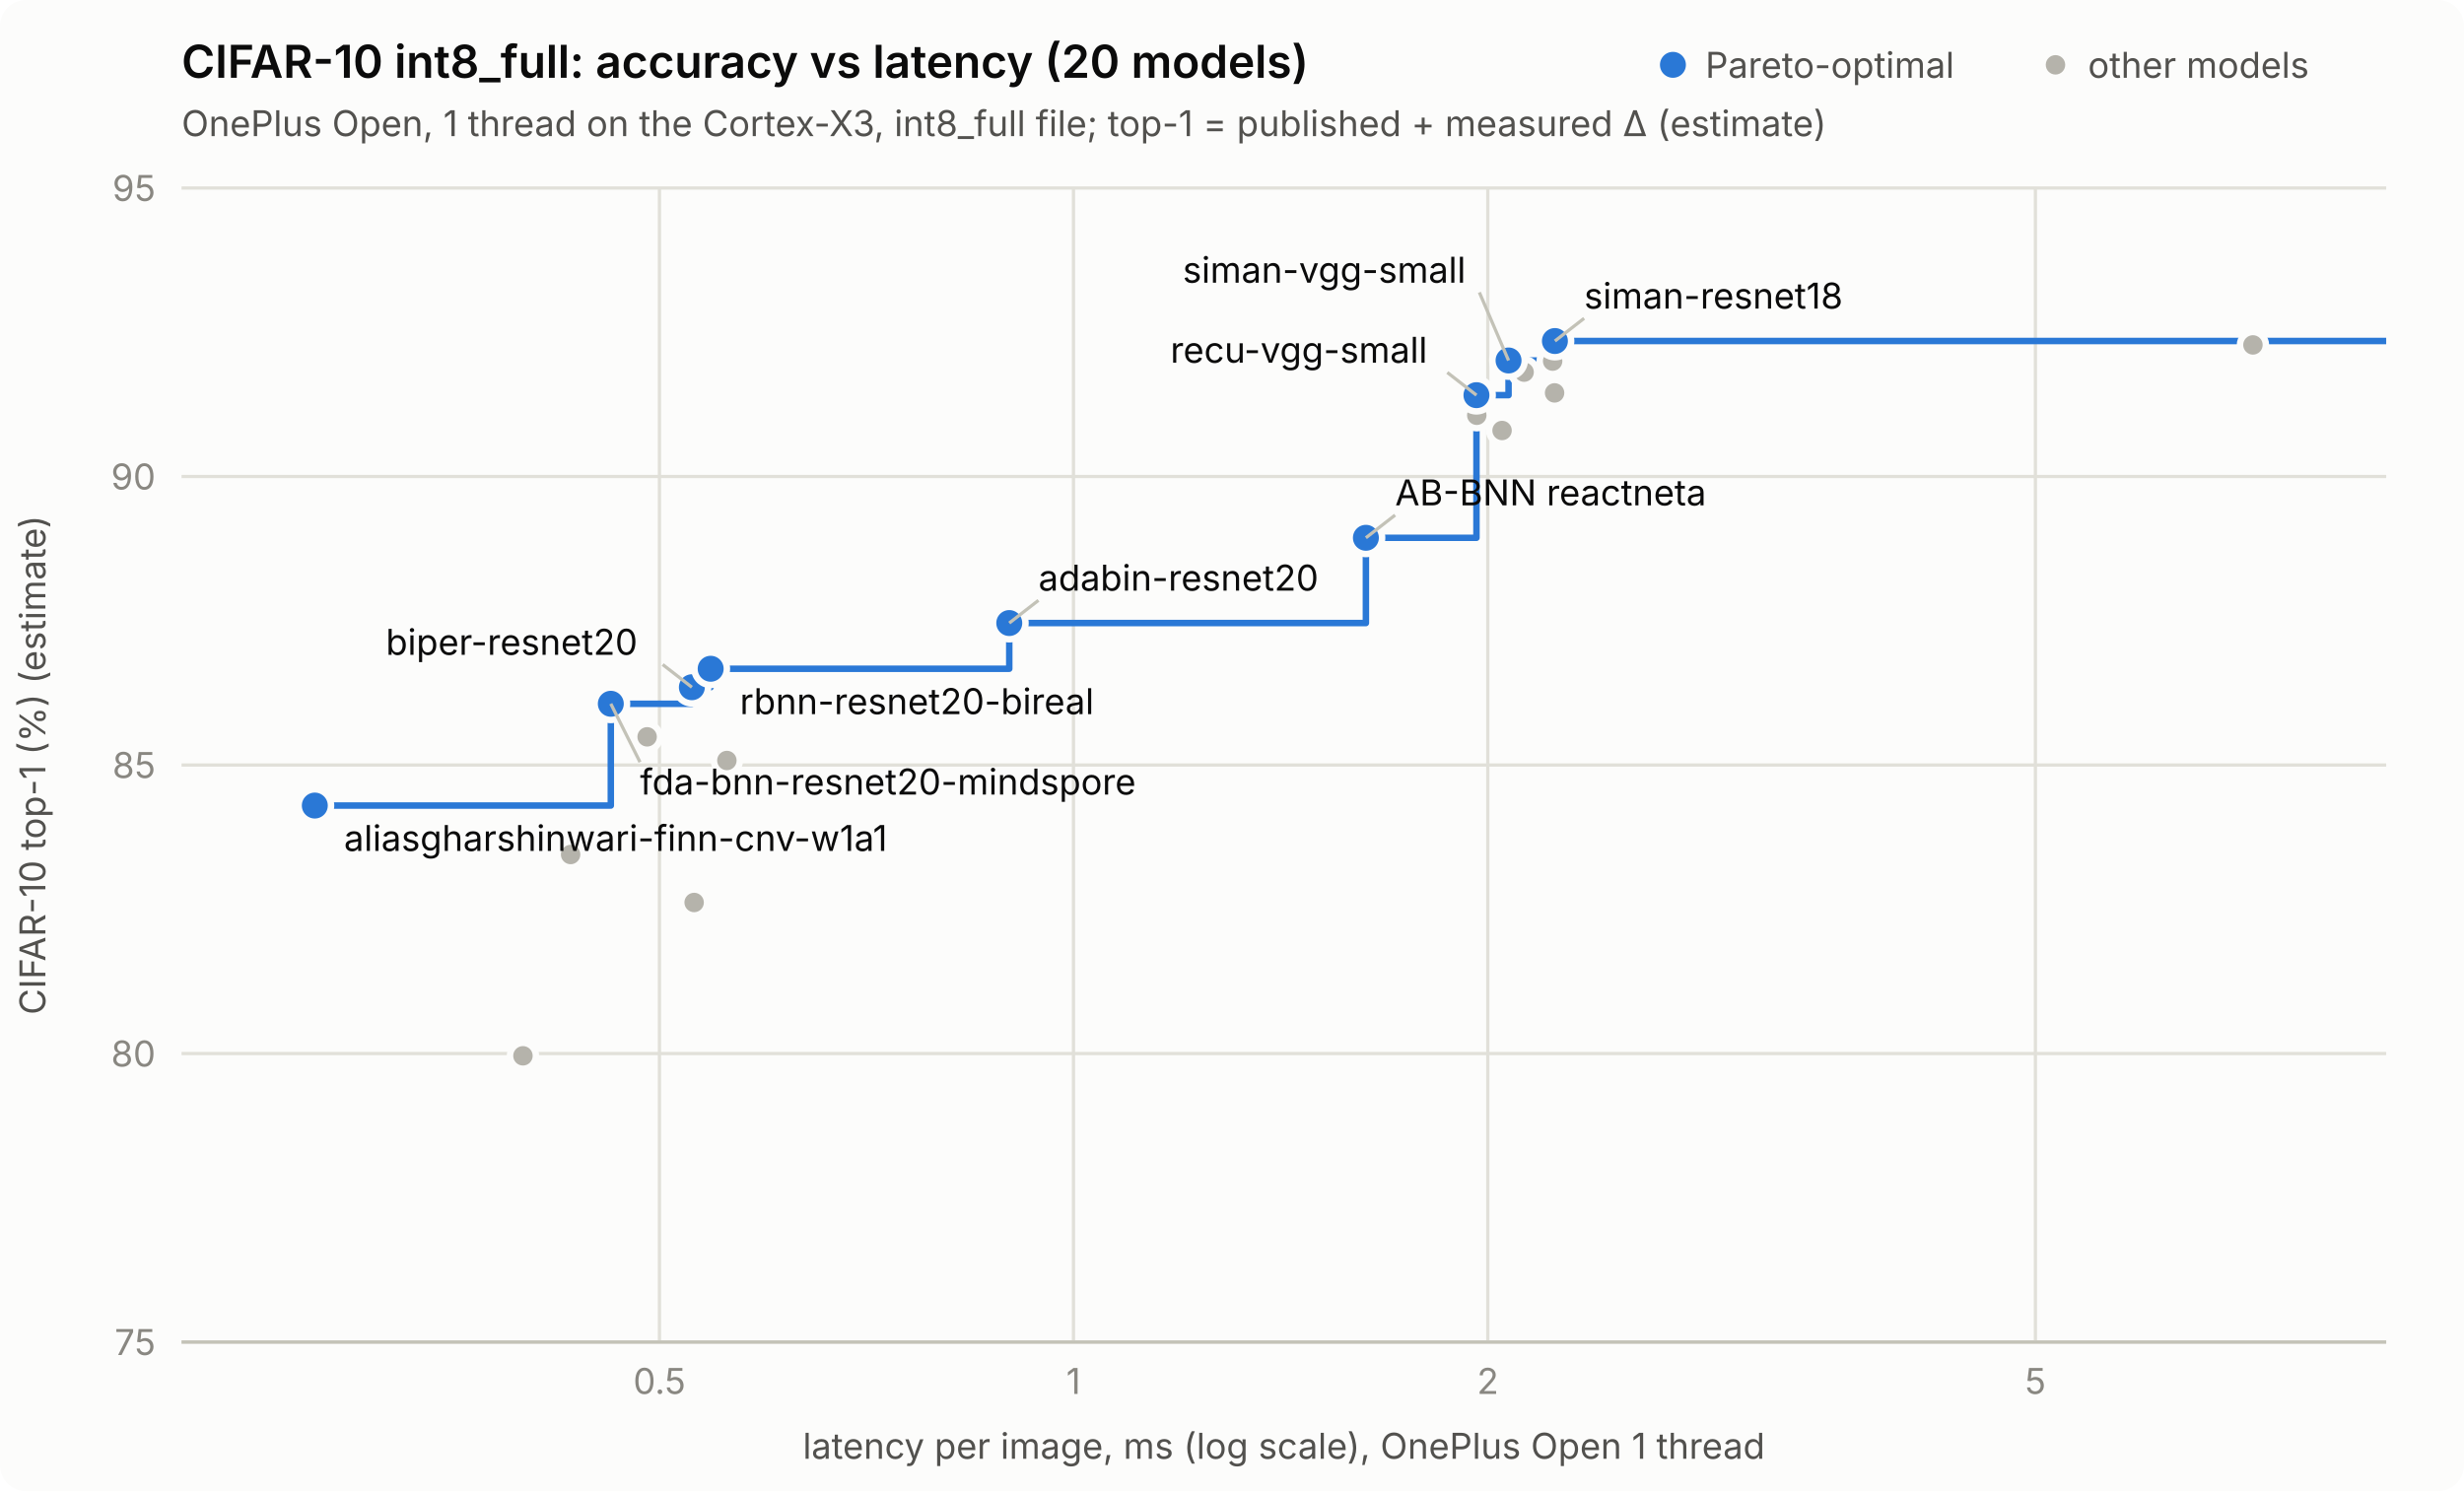
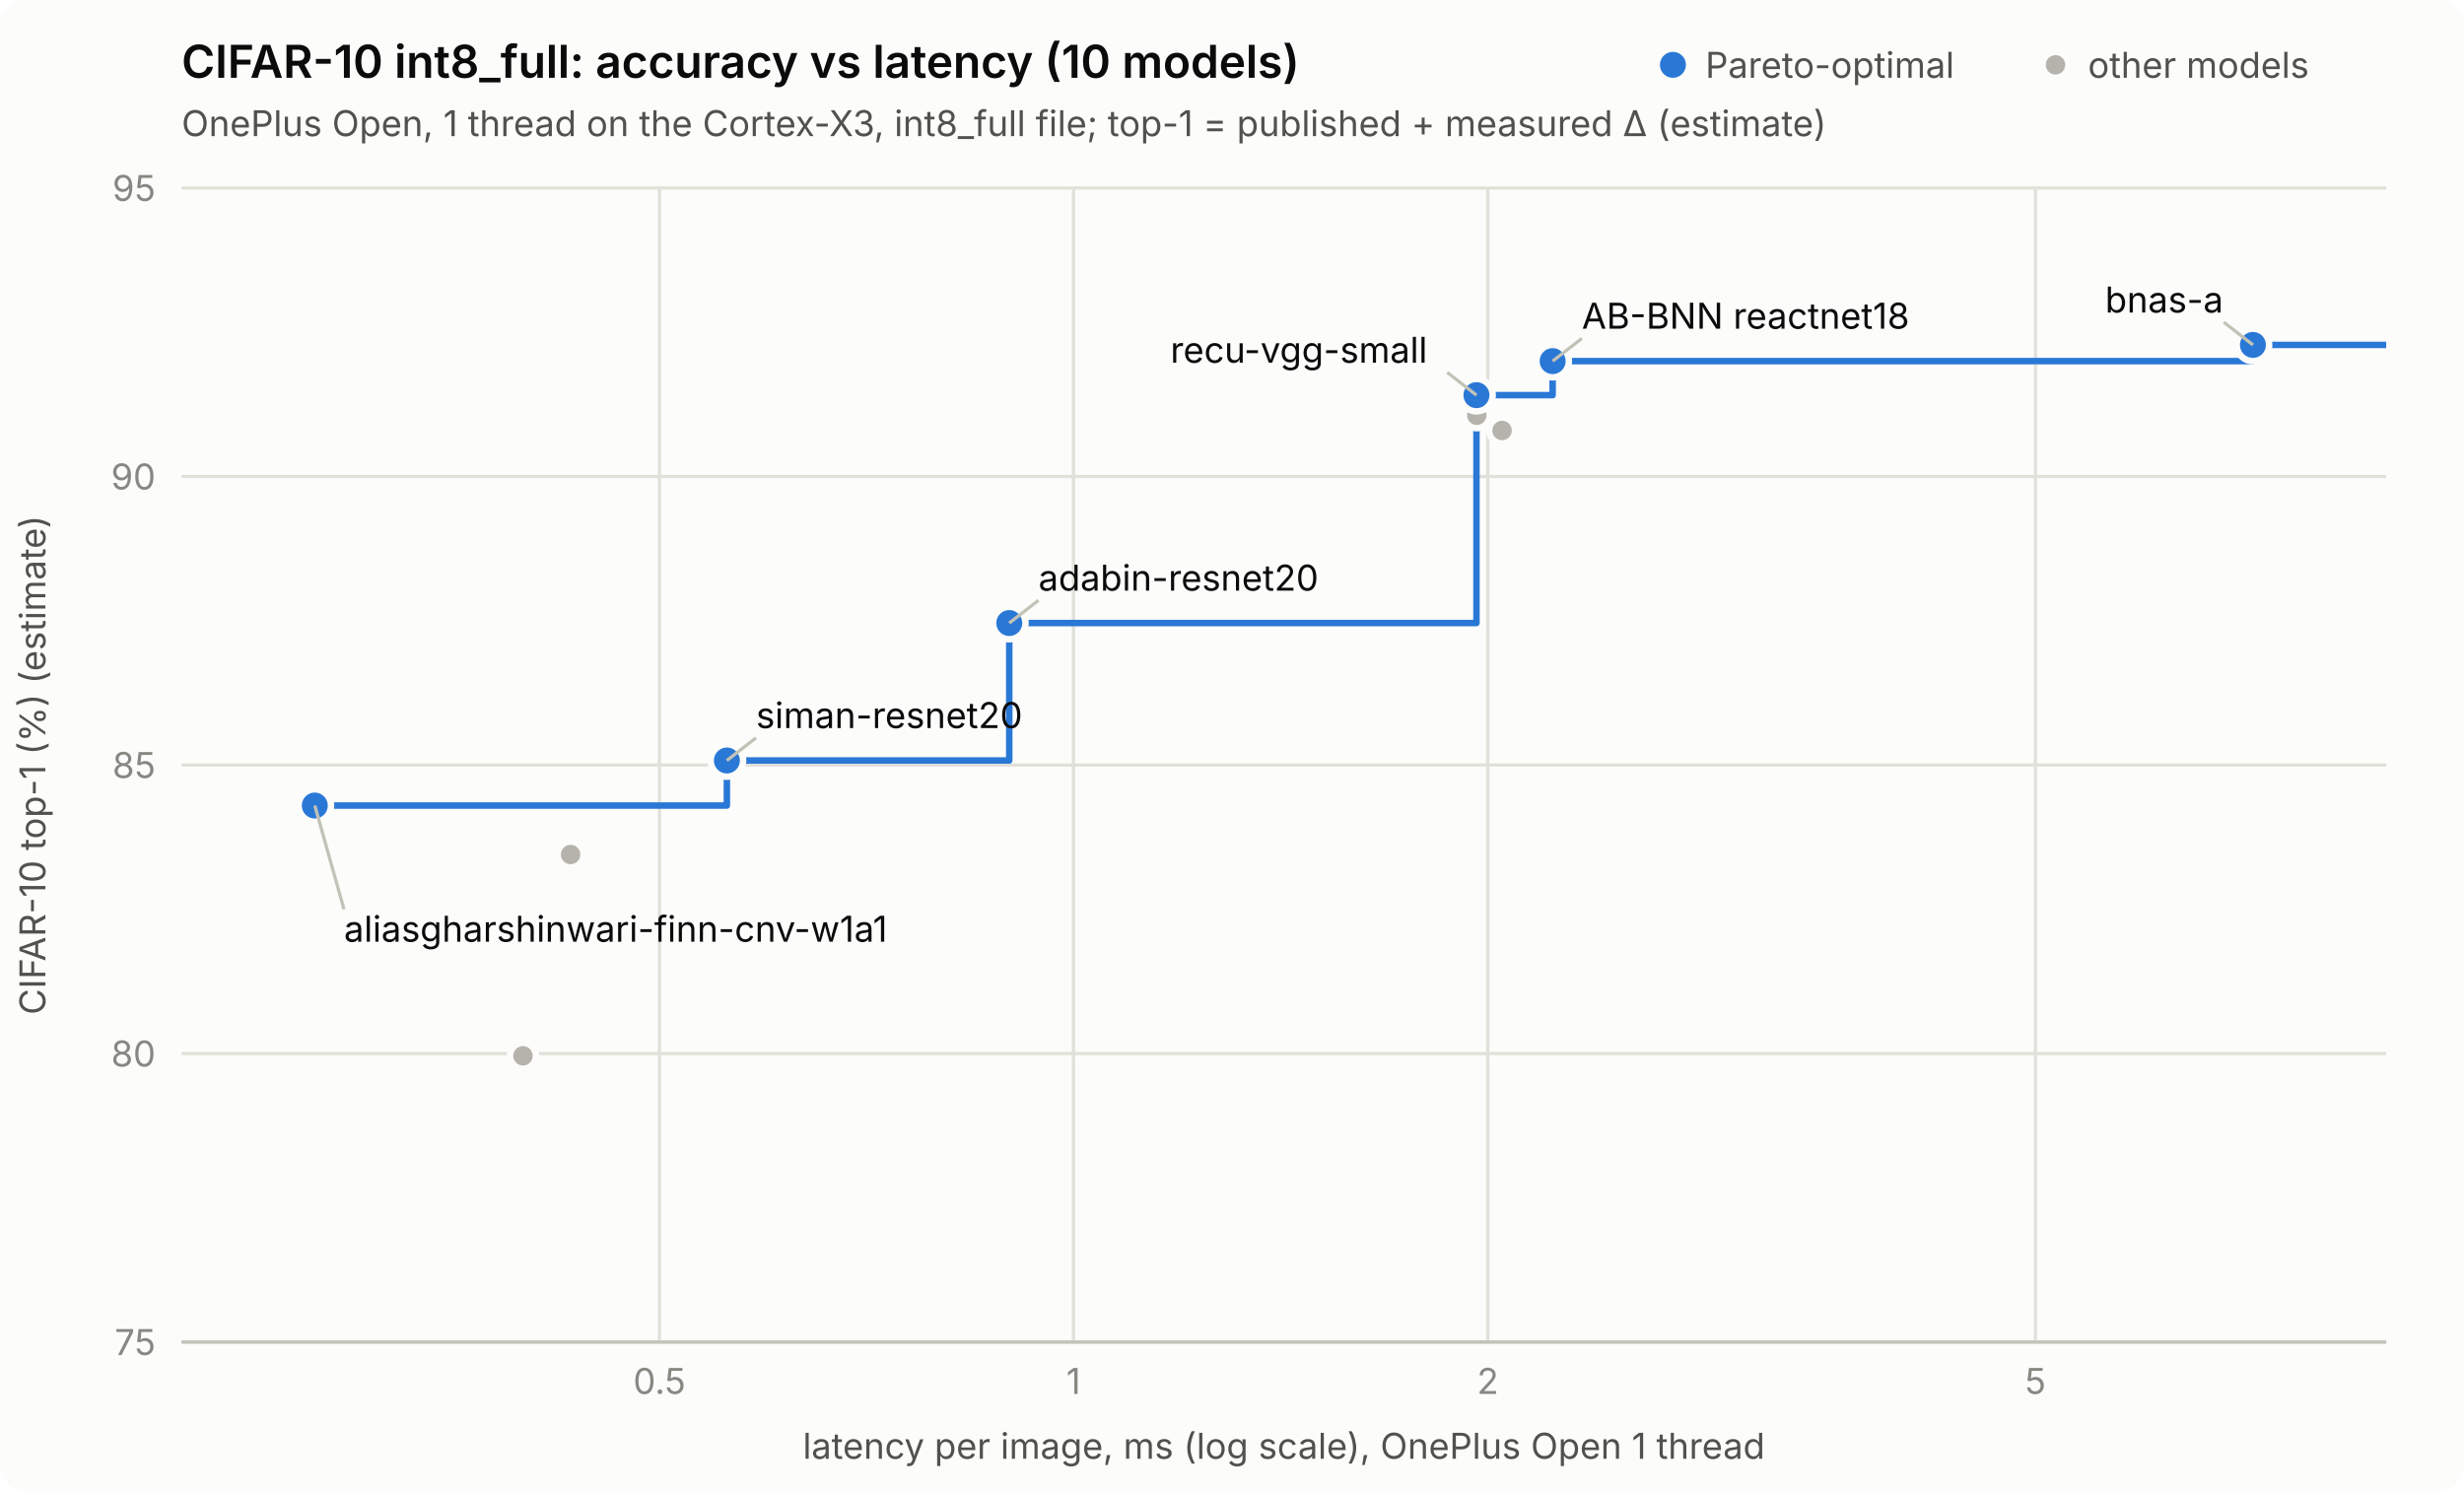
- <svg xmlns="http://www.w3.org/2000/svg" viewBox="0 0 760 460" width="760" height="460" role="img" aria-label="CIFAR-10 int8_full: accuracy vs latency (20 models)">
+ <svg xmlns="http://www.w3.org/2000/svg" viewBox="0 0 760 460" width="760" height="460" role="img" aria-label="CIFAR-10 int8_full: accuracy vs latency (10 models)">
  <style>svg{font-family:system-ui,-apple-system,'Segoe UI',sans-serif} .tick{font-size:11px;font-variant-numeric:tabular-nums} .title{font-size:14px;font-weight:600} .sub,.alabel,.lab{font-size:11px} .hit{fill:#000;fill-opacity:0} .bg{fill:#fcfcfb} .grid{stroke:#e1e0d9;stroke-width:1} .axis{stroke:#c3c2b7;stroke-width:1} .tick{fill:#898781} .title{fill:#0b0b0b} .sub,.alabel{fill:#52514e} .lab{fill:#0b0b0b} .front{fill:none;stroke:#2a78d6;stroke-width:2;stroke-linejoin:round} .dot-f{fill:#2a78d6;stroke:#fcfcfb;stroke-width:2} .dot-o{fill:#b5b3ab;stroke:#fcfcfb;stroke-width:2} .hit:hover + .dot-o,.hit:hover + .dot-f{stroke:#0b0b0b} @media (prefers-color-scheme: dark){.bg{fill:#1a1a19} .grid{stroke:#2c2c2a;stroke-width:1} .axis{stroke:#383835;stroke-width:1} .tick{fill:#898781} .title{fill:#f0efec} .sub,.alabel{fill:#c3c2b7} .lab{fill:#f0efec} .front{fill:none;stroke:#3987e5;stroke-width:2;stroke-linejoin:round} .dot-f{fill:#3987e5;stroke:#1a1a19;stroke-width:2} .dot-o{fill:#6b6a65;stroke:#1a1a19;stroke-width:2} .hit:hover + .dot-o,.hit:hover + .dot-f{stroke:#f0efec}}</style>
  <rect class="bg" x="0" y="0" width="760" height="460" rx="8" />
-   <text class="title" x="56" y="24">CIFAR-10 int8_full: accuracy vs latency (20 models)</text>
+   <text class="title" x="56" y="24">CIFAR-10 int8_full: accuracy vs latency (10 models)</text>
  <text class="sub" x="56" y="42">OnePlus Open, 1 thread on the Cortex-X3, int8_full file; top-1 = published + measured Δ (estimate)</text>
  <line class="grid" x1="56" x2="736" y1="414.0" y2="414.0" />
  <text class="tick" x="48" y="418.0" text-anchor="end">75</text>
  <line class="grid" x1="56" x2="736" y1="325.0" y2="325.0" />
  <text class="tick" x="48" y="329.0" text-anchor="end">80</text>
  <line class="grid" x1="56" x2="736" y1="236.0" y2="236.0" />
  <text class="tick" x="48" y="240.0" text-anchor="end">85</text>
  <line class="grid" x1="56" x2="736" y1="147.0" y2="147.0" />
  <text class="tick" x="48" y="151.0" text-anchor="end">90</text>
  <line class="grid" x1="56" x2="736" y1="58.0" y2="58.0" />
  <text class="tick" x="48" y="62.0" text-anchor="end">95</text>
  <line class="grid" x1="203.4" x2="203.4" y1="58" y2="414" />
  <text class="tick" x="203.4" y="430" text-anchor="middle">0.5</text>
  <line class="grid" x1="331.1" x2="331.1" y1="58" y2="414" />
  <text class="tick" x="331.1" y="430" text-anchor="middle">1</text>
  <line class="grid" x1="458.9" x2="458.9" y1="58" y2="414" />
  <text class="tick" x="458.9" y="430" text-anchor="middle">2</text>
  <line class="grid" x1="627.8" x2="627.8" y1="58" y2="414" />
  <text class="tick" x="627.8" y="430" text-anchor="middle">5</text>
  <line class="axis" x1="56" x2="736" y1="414" y2="414" />
  <text class="alabel" x="396.0" y="450" text-anchor="middle">latency per image, ms (log scale), OnePlus Open 1 thread</text>
  <text class="alabel" transform="translate(14 236.0) rotate(-90)" text-anchor="middle">CIFAR-10 top-1 (%) (estimate)</text>
-   <path class="front" d="M97.1,248.5 H188.4 V217.1 H213.4 V212.0 H219.2 V206.3 H311.3 V192.2 H421.3 V165.9 H455.4 V121.9 H465.3 V111.2 H479.6 V105.2 H736.0" />
-   <g>
-     <circle class="hit" cx="478.9" cy="111.4" r="12" />
-     <circle class="dot-o" cx="478.9" cy="111.4" r="4" />
-   </g>
-   <g>
-     <circle class="hit" cx="470.1" cy="114.8" r="12" />
-     <circle class="dot-o" cx="470.1" cy="114.8" r="4" />
-   </g>
+   <path class="front" d="M97.1,248.5 H224.2 V234.6 H311.3 V192.2 H455.4 V121.9 H478.9 V111.4 H694.9 V106.4 H736.0" />
  <g>
    <circle class="hit" cx="455.5" cy="128.1" r="12" />
    <circle class="dot-o" cx="455.5" cy="128.1" r="4" />
-   </g>
-   <g>
-     <circle class="hit" cx="694.9" cy="106.4" r="12" />
-     <circle class="dot-o" cx="694.9" cy="106.4" r="4" />
  </g>
  <g>
    <circle class="hit" cx="161.3" cy="325.7" r="12" />
    <circle class="dot-o" cx="161.3" cy="325.7" r="4" />
  </g>
  <g>
    <circle class="hit" cx="176.0" cy="263.6" r="12" />
    <circle class="dot-o" cx="176.0" cy="263.6" r="4" />
  </g>
  <g>
-     <circle class="hit" cx="479.5" cy="121.2" r="12" />
-     <circle class="dot-o" cx="479.5" cy="121.2" r="4" />
-   </g>
-   <g>
-     <circle class="hit" cx="199.6" cy="227.3" r="12" />
-     <circle class="dot-o" cx="199.6" cy="227.3" r="4" />
-   </g>
-   <g>
    <circle class="hit" cx="463.3" cy="132.8" r="12" />
    <circle class="dot-o" cx="463.3" cy="132.8" r="4" />
  </g>
  <g>
-     <circle class="hit" cx="214.1" cy="278.4" r="12" />
-     <circle class="dot-o" cx="214.1" cy="278.4" r="4" />
-   </g>
-   <g>
-     <circle class="hit" cx="224.2" cy="234.6" r="12" />
-     <circle class="dot-o" cx="224.2" cy="234.6" r="4" />
-   </g>
-   <g>
-     <circle class="hit" cx="421.3" cy="165.9" r="12" />
-     <circle class="dot-f" cx="421.3" cy="165.9" r="5" />
+     <circle class="hit" cx="478.9" cy="111.4" r="12" />
+     <circle class="dot-f" cx="478.9" cy="111.4" r="5" />
  </g>
  <g>
    <circle class="hit" cx="311.3" cy="192.2" r="12" />
    <circle class="dot-f" cx="311.3" cy="192.2" r="5" />
  </g>
  <g>
    <circle class="hit" cx="97.1" cy="248.5" r="12" />
    <circle class="dot-f" cx="97.1" cy="248.5" r="5" />
  </g>
  <g>
-     <circle class="hit" cx="213.4" cy="212.0" r="12" />
-     <circle class="dot-f" cx="213.4" cy="212.0" r="5" />
-   </g>
-   <g>
-     <circle class="hit" cx="188.4" cy="217.1" r="12" />
-     <circle class="dot-f" cx="188.4" cy="217.1" r="5" />
-   </g>
-   <g>
-     <circle class="hit" cx="219.2" cy="206.3" r="12" />
-     <circle class="dot-f" cx="219.2" cy="206.3" r="5" />
+     <circle class="hit" cx="694.9" cy="106.4" r="12" />
+     <circle class="dot-f" cx="694.9" cy="106.4" r="5" />
  </g>
  <g>
    <circle class="hit" cx="455.4" cy="121.9" r="12" />
    <circle class="dot-f" cx="455.4" cy="121.9" r="5" />
  </g>
  <g>
-     <circle class="hit" cx="479.6" cy="105.2" r="12" />
-     <circle class="dot-f" cx="479.6" cy="105.2" r="5" />
+     <circle class="hit" cx="224.2" cy="234.6" r="12" />
+     <circle class="dot-f" cx="224.2" cy="234.6" r="5" />
  </g>
-   <g>
-     <circle class="hit" cx="465.3" cy="111.2" r="12" />
-     <circle class="dot-f" cx="465.3" cy="111.2" r="5" />
-   </g>
-   <text class="lab" x="106.1" y="262.5">aliasgharshinwari-finn-cnv-w1a1</text>
-   <line class="axis" x1="188.4" y1="217.1" x2="197.4" y2="235.1" />
-   <text class="lab" x="197.4" y="245.1">fda-bnn-resnet20-mindspore</text>
-   <line class="axis" x1="213.4" y1="212.0" x2="204.4" y2="205.0" />
-   <text class="lab" x="119.0" y="202.0">biper-resnet20</text>
-   <text class="lab" x="228.2" y="220.3">rbnn-resnet20-bireal</text>
+   <line class="axis" x1="97.1" y1="248.5" x2="106.1" y2="280.5" />
+   <text class="lab" x="106.1" y="290.5">aliasgharshinwari-finn-cnv-w1a1</text>
+   <line class="axis" x1="224.2" y1="234.6" x2="233.2" y2="227.6" />
+   <text class="lab" x="233.2" y="224.6">siman-resnet20</text>
  <line class="axis" x1="311.3" y1="192.2" x2="320.3" y2="185.2" />
  <text class="lab" x="320.3" y="182.2">adabin-resnet20</text>
-   <line class="axis" x1="421.3" y1="165.9" x2="430.3" y2="158.9" />
-   <text class="lab" x="430.3" y="155.9">AB-BNN reactneta</text>
  <line class="axis" x1="455.4" y1="121.9" x2="446.4" y2="114.9" />
  <text class="lab" x="361.0" y="111.9">recu-vgg-small</text>
-   <line class="axis" x1="465.3" y1="111.2" x2="456.3" y2="90.2" />
-   <text class="lab" x="364.8" y="87.2">siman-vgg-small</text>
-   <line class="axis" x1="479.6" y1="105.2" x2="488.6" y2="98.2" />
-   <text class="lab" x="488.6" y="95.2">siman-resnet18</text>
+   <line class="axis" x1="478.9" y1="111.4" x2="487.9" y2="104.4" />
+   <text class="lab" x="487.9" y="101.4">AB-BNN reactnet18</text>
+   <line class="axis" x1="694.9" y1="106.4" x2="685.9" y2="99.4" />
+   <text class="lab" x="649.3" y="96.4">bnas-a</text>
  <circle class="dot-f" cx="516" cy="20" r="5" />
  <text class="sub" x="526" y="24">Pareto-optimal</text>
  <circle class="dot-o" cx="634" cy="20" r="4" />
  <text class="sub" x="644" y="24">other models</text>
</svg>
